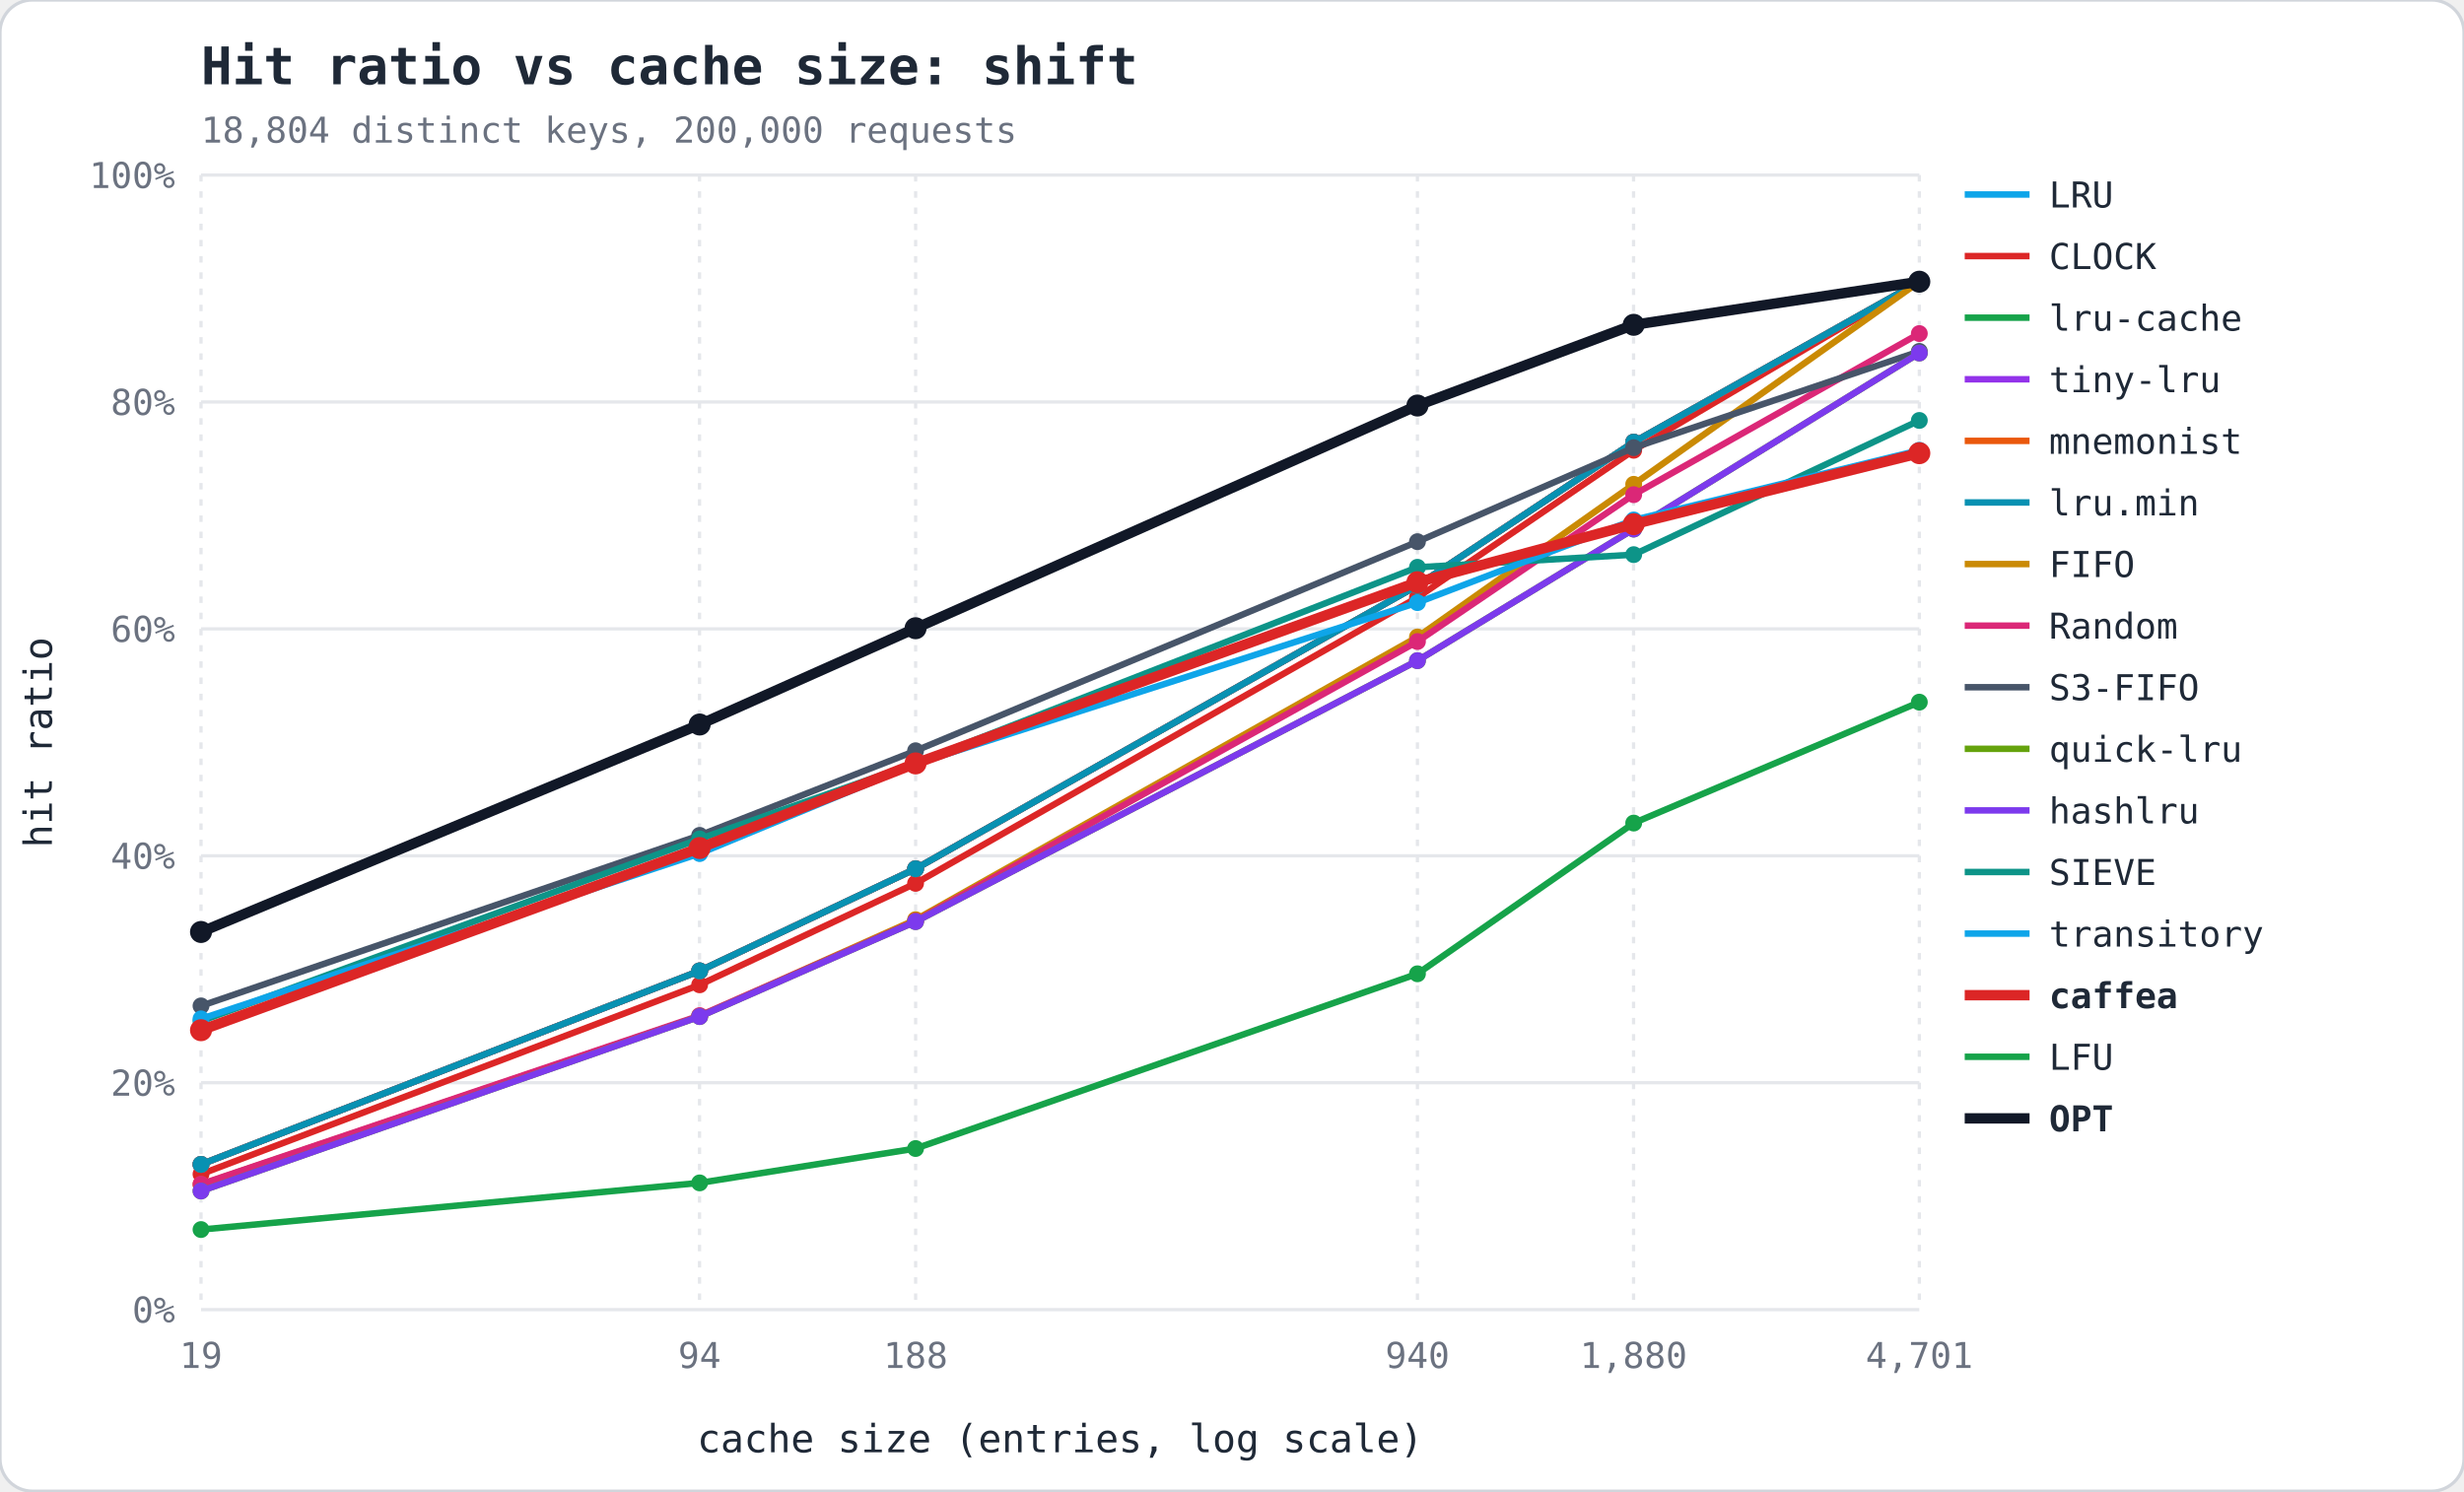
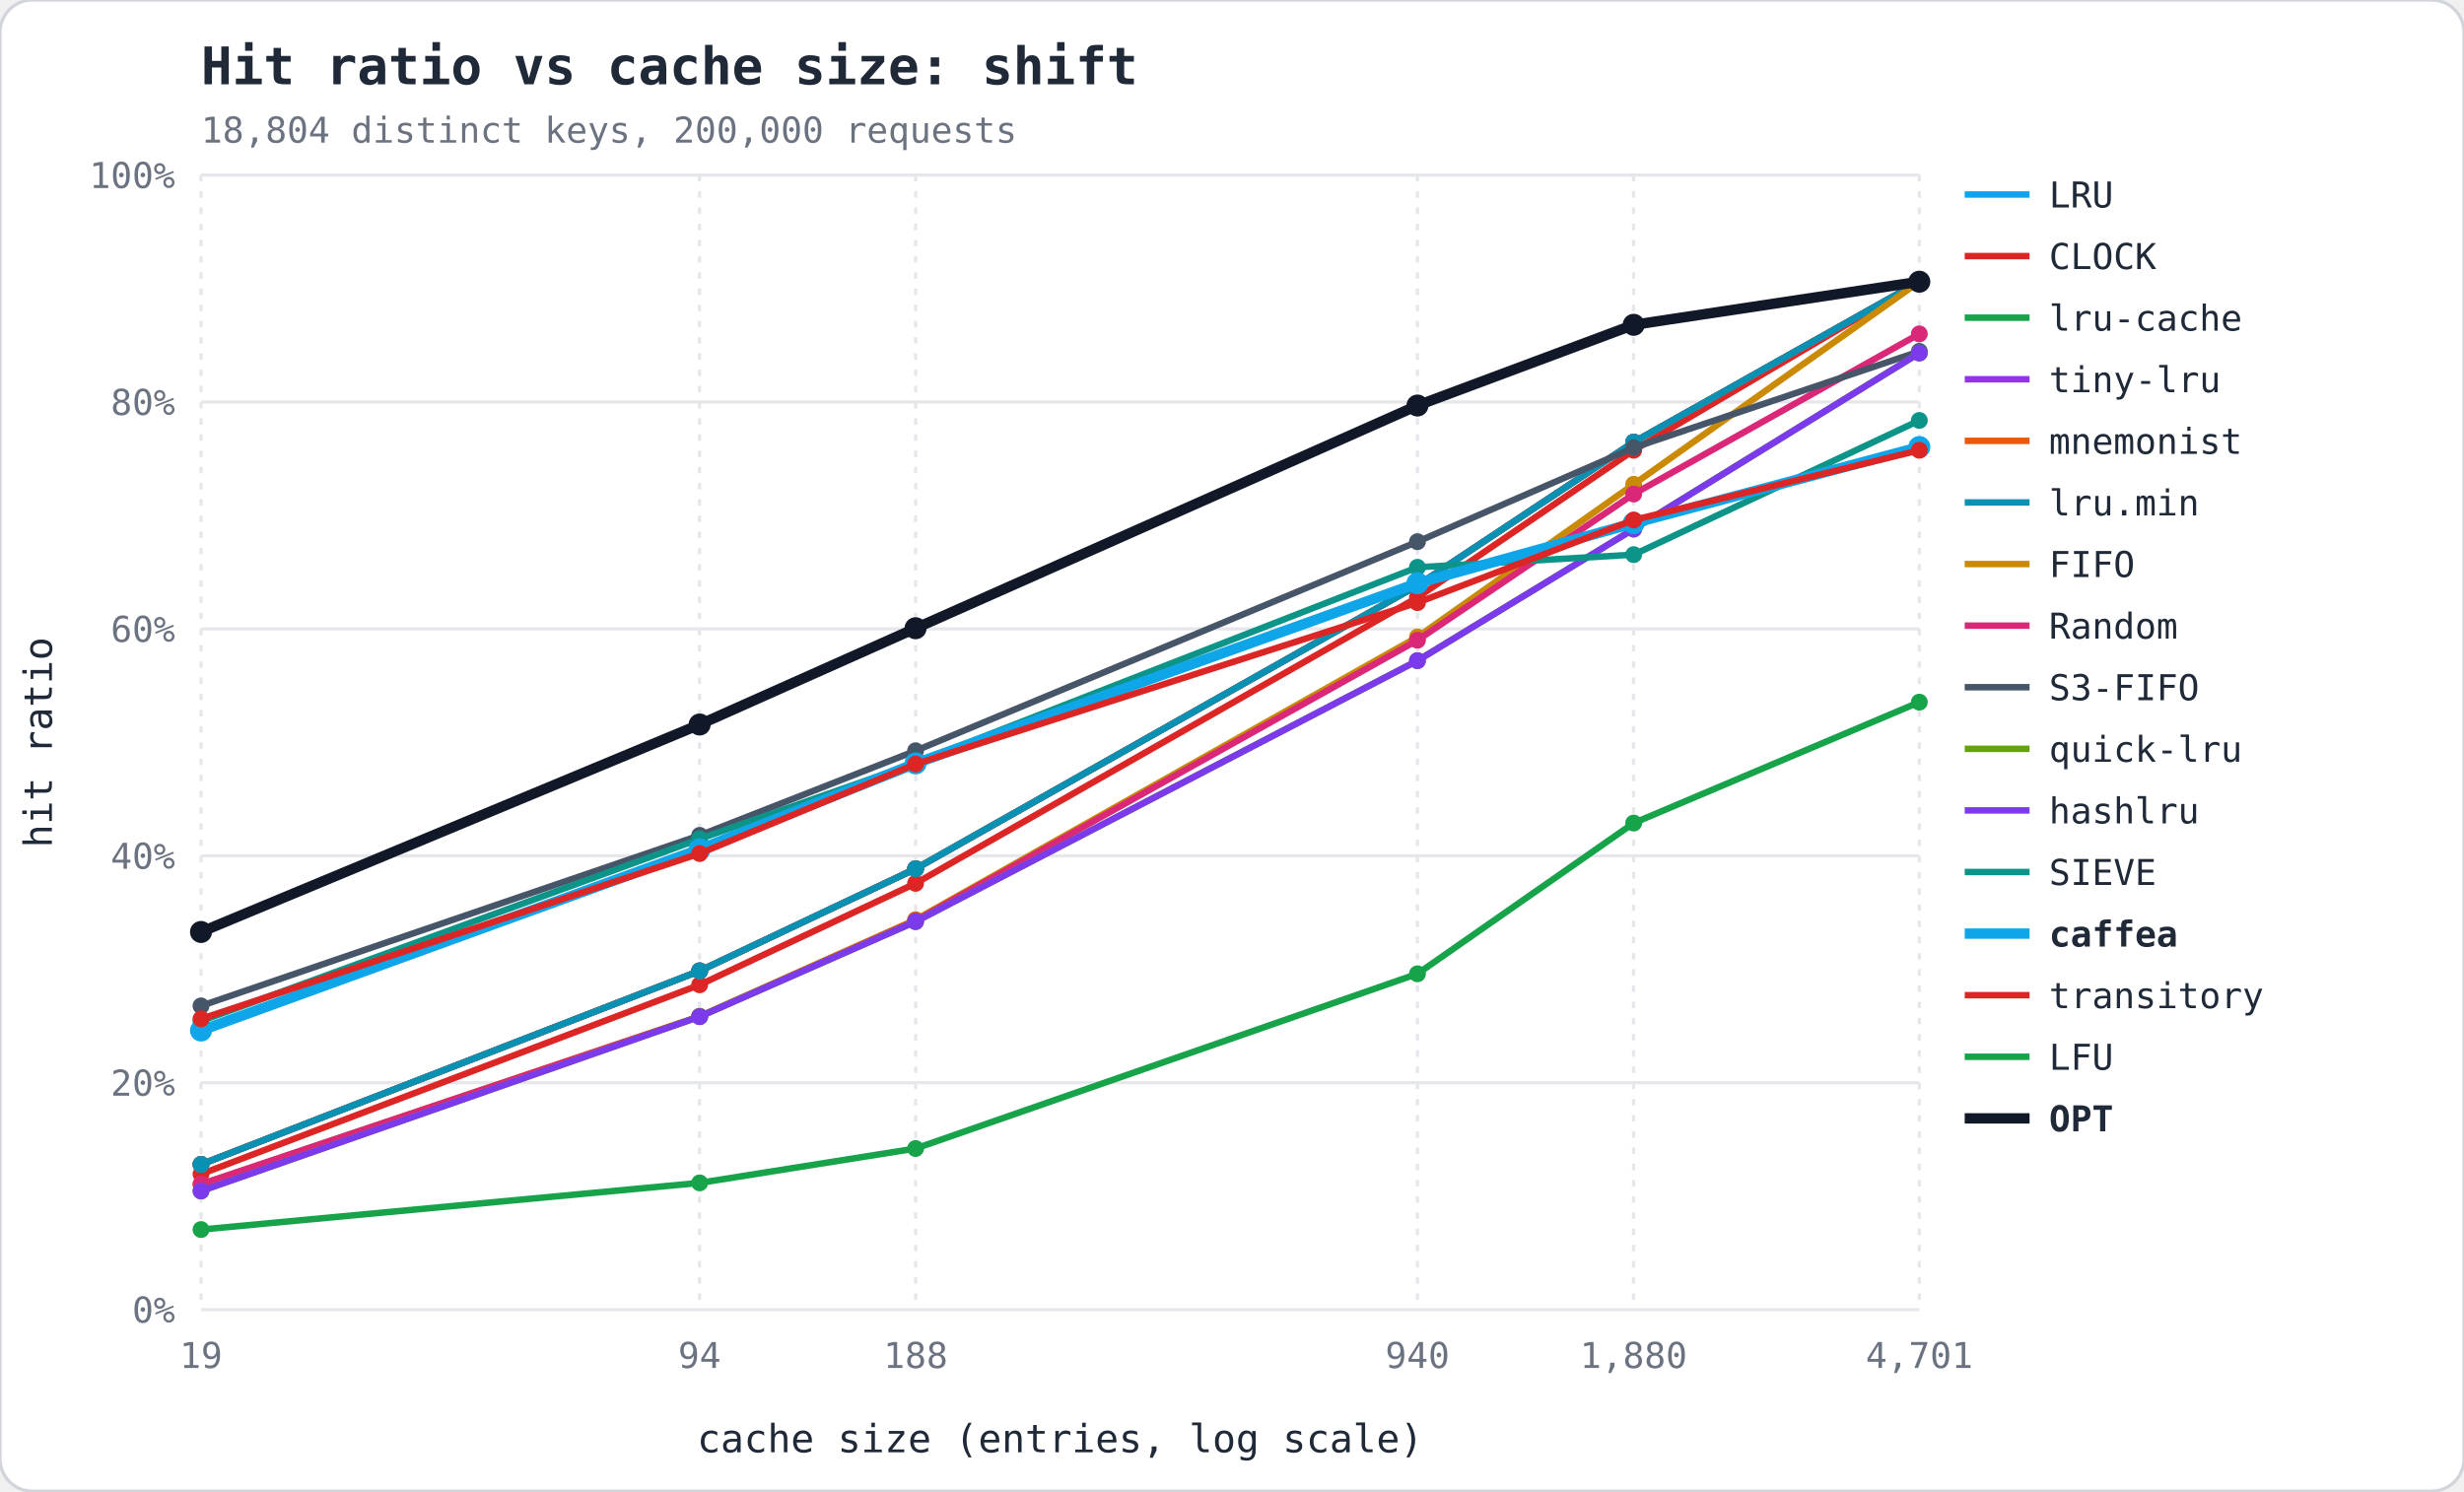
<svg xmlns="http://www.w3.org/2000/svg" viewBox="0 0 760 460" width="760" height="460" role="img">
  <rect x="0" y="0" width="760" height="460" rx="10" fill="#ffffff" stroke="#d1d5db" />
  <text x="62" y="26" font-family="ui-monospace,monospace" font-size="16" font-weight="700" fill="#1f2937">Hit ratio vs cache size: shift</text>
  <text x="62" y="44" font-family="ui-monospace,monospace" font-size="11" fill="#6b7280">18,804 distinct keys, 200,000 requests</text>
  <line x1="62" y1="404" x2="592" y2="404" stroke="#e5e7eb" />
  <text x="54" y="408" text-anchor="end" font-family="ui-monospace,monospace" font-size="11" fill="#6b7280">0%</text>
  <line x1="62" y1="334" x2="592" y2="334" stroke="#e5e7eb" />
  <text x="54" y="338" text-anchor="end" font-family="ui-monospace,monospace" font-size="11" fill="#6b7280">20%</text>
  <line x1="62" y1="264" x2="592" y2="264" stroke="#e5e7eb" />
  <text x="54" y="268" text-anchor="end" font-family="ui-monospace,monospace" font-size="11" fill="#6b7280">40%</text>
  <line x1="62" y1="194" x2="592" y2="194" stroke="#e5e7eb" />
  <text x="54" y="198" text-anchor="end" font-family="ui-monospace,monospace" font-size="11" fill="#6b7280">60%</text>
  <line x1="62" y1="124" x2="592" y2="124" stroke="#e5e7eb" />
  <text x="54" y="128" text-anchor="end" font-family="ui-monospace,monospace" font-size="11" fill="#6b7280">80%</text>
  <line x1="62" y1="54" x2="592" y2="54" stroke="#e5e7eb" />
  <text x="54" y="58" text-anchor="end" font-family="ui-monospace,monospace" font-size="11" fill="#6b7280">100%</text>
  <line x1="62" y1="54" x2="62" y2="404" stroke="#e5e7eb" stroke-dasharray="2,3" />
  <text x="62" y="422" text-anchor="middle" font-family="ui-monospace,monospace" font-size="11" fill="#6b7280">19</text>
  <line x1="215.761" y1="54" x2="215.761" y2="404" stroke="#e5e7eb" stroke-dasharray="2,3" />
  <text x="215.761" y="422" text-anchor="middle" font-family="ui-monospace,monospace" font-size="11" fill="#6b7280">94</text>
  <line x1="282.421" y1="54" x2="282.421" y2="404" stroke="#e5e7eb" stroke-dasharray="2,3" />
  <text x="282.421" y="422" text-anchor="middle" font-family="ui-monospace,monospace" font-size="11" fill="#6b7280">188</text>
  <line x1="437.2" y1="54" x2="437.2" y2="404" stroke="#e5e7eb" stroke-dasharray="2,3" />
  <text x="437.2" y="422" text-anchor="middle" font-family="ui-monospace,monospace" font-size="11" fill="#6b7280">940</text>
  <line x1="503.86" y1="54" x2="503.86" y2="404" stroke="#e5e7eb" stroke-dasharray="2,3" />
  <text x="503.86" y="422" text-anchor="middle" font-family="ui-monospace,monospace" font-size="11" fill="#6b7280">1,880</text>
  <line x1="592" y1="54" x2="592" y2="404" stroke="#e5e7eb" stroke-dasharray="2,3" />
  <text x="592" y="422" text-anchor="middle" font-family="ui-monospace,monospace" font-size="11" fill="#6b7280">4,701</text>
  <text x="327" y="448" text-anchor="middle" font-family="ui-monospace,monospace" font-size="12" fill="#1f2937">cache size (entries, log scale)</text>
  <text x="16" y="229" text-anchor="middle" font-family="ui-monospace,monospace" font-size="12" fill="#1f2937" transform="rotate(-90 16 229)">hit ratio</text>
  <polyline points="62.0,359.2 215.8,299.5 282.4,268.0 437.2,180.6 503.9,136.4 592.0,86.9" fill="none" stroke="#0ea5e9" stroke-width="2" stroke-linejoin="round" />
  <circle cx="62.0" cy="359.2" r="2.6" fill="#0ea5e9" />
  <circle cx="215.8" cy="299.5" r="2.6" fill="#0ea5e9" />
  <circle cx="282.4" cy="268.0" r="2.6" fill="#0ea5e9" />
  <circle cx="437.2" cy="180.6" r="2.6" fill="#0ea5e9" />
  <circle cx="503.9" cy="136.4" r="2.6" fill="#0ea5e9" />
  <circle cx="592.0" cy="86.9" r="2.6" fill="#0ea5e9" />
  <line x1="606" y1="60" x2="626" y2="60" stroke="#0ea5e9" stroke-width="2" />
  <text x="632" y="64" font-family="ui-monospace,monospace" font-size="11" font-weight="400" fill="#1f2937">LRU</text>
  <polyline points="62.0,362.2 215.8,303.8 282.4,272.5 437.2,184.3 503.9,138.9 592.0,86.9" fill="none" stroke="#dc2626" stroke-width="2" stroke-linejoin="round" />
  <circle cx="62.0" cy="362.2" r="2.6" fill="#dc2626" />
  <circle cx="215.8" cy="303.8" r="2.6" fill="#dc2626" />
  <circle cx="282.4" cy="272.5" r="2.6" fill="#dc2626" />
  <circle cx="437.2" cy="184.3" r="2.6" fill="#dc2626" />
  <circle cx="503.9" cy="138.9" r="2.6" fill="#dc2626" />
  <circle cx="592.0" cy="86.9" r="2.6" fill="#dc2626" />
  <line x1="606" y1="79" x2="626" y2="79" stroke="#dc2626" stroke-width="2" />
  <text x="632" y="83" font-family="ui-monospace,monospace" font-size="11" font-weight="400" fill="#1f2937">CLOCK</text>
  <polyline points="62.0,359.2 215.8,299.5 282.4,268.0 437.2,180.6 503.9,136.4 592.0,86.9" fill="none" stroke="#16a34a" stroke-width="2" stroke-linejoin="round" />
  <circle cx="62.0" cy="359.2" r="2.6" fill="#16a34a" />
  <circle cx="215.8" cy="299.5" r="2.6" fill="#16a34a" />
  <circle cx="282.4" cy="268.0" r="2.6" fill="#16a34a" />
  <circle cx="437.2" cy="180.6" r="2.6" fill="#16a34a" />
  <circle cx="503.9" cy="136.4" r="2.6" fill="#16a34a" />
  <circle cx="592.0" cy="86.9" r="2.6" fill="#16a34a" />
  <line x1="606" y1="98" x2="626" y2="98" stroke="#16a34a" stroke-width="2" />
  <text x="632" y="102" font-family="ui-monospace,monospace" font-size="11" font-weight="400" fill="#1f2937">lru-cache</text>
  <polyline points="62.0,359.2 215.8,299.5 282.4,268.0 437.2,180.6 503.9,136.4 592.0,86.9" fill="none" stroke="#9333ea" stroke-width="2" stroke-linejoin="round" />
  <circle cx="62.0" cy="359.2" r="2.6" fill="#9333ea" />
  <circle cx="215.8" cy="299.5" r="2.6" fill="#9333ea" />
  <circle cx="282.4" cy="268.0" r="2.6" fill="#9333ea" />
  <circle cx="437.2" cy="180.6" r="2.6" fill="#9333ea" />
  <circle cx="503.9" cy="136.4" r="2.6" fill="#9333ea" />
  <circle cx="592.0" cy="86.9" r="2.6" fill="#9333ea" />
  <line x1="606" y1="117" x2="626" y2="117" stroke="#9333ea" stroke-width="2" />
  <text x="632" y="121" font-family="ui-monospace,monospace" font-size="11" font-weight="400" fill="#1f2937">tiny-lru</text>
  <polyline points="62.0,359.2 215.8,299.5 282.4,268.0 437.2,180.6 503.9,136.4 592.0,86.9" fill="none" stroke="#ea580c" stroke-width="2" stroke-linejoin="round" />
  <circle cx="62.0" cy="359.2" r="2.6" fill="#ea580c" />
  <circle cx="215.8" cy="299.5" r="2.6" fill="#ea580c" />
  <circle cx="282.4" cy="268.0" r="2.6" fill="#ea580c" />
  <circle cx="437.2" cy="180.6" r="2.6" fill="#ea580c" />
  <circle cx="503.9" cy="136.4" r="2.6" fill="#ea580c" />
  <circle cx="592.0" cy="86.9" r="2.6" fill="#ea580c" />
  <line x1="606" y1="136" x2="626" y2="136" stroke="#ea580c" stroke-width="2" />
  <text x="632" y="140" font-family="ui-monospace,monospace" font-size="11" font-weight="400" fill="#1f2937">mnemonist</text>
  <polyline points="62.0,359.2 215.8,299.5 282.4,268.0 437.2,180.6 503.9,136.4 592.0,86.9" fill="none" stroke="#0891b2" stroke-width="2" stroke-linejoin="round" />
  <circle cx="62.0" cy="359.2" r="2.6" fill="#0891b2" />
  <circle cx="215.8" cy="299.5" r="2.6" fill="#0891b2" />
  <circle cx="282.4" cy="268.0" r="2.6" fill="#0891b2" />
  <circle cx="437.2" cy="180.6" r="2.6" fill="#0891b2" />
  <circle cx="503.9" cy="136.4" r="2.6" fill="#0891b2" />
  <circle cx="592.0" cy="86.9" r="2.6" fill="#0891b2" />
  <line x1="606" y1="155" x2="626" y2="155" stroke="#0891b2" stroke-width="2" />
  <text x="632" y="159" font-family="ui-monospace,monospace" font-size="11" font-weight="400" fill="#1f2937">lru.min</text>
  <polyline points="62.0,365.4 215.8,313.5 282.4,283.7 437.2,196.5 503.9,149.4 592.0,86.9" fill="none" stroke="#ca8a04" stroke-width="2" stroke-linejoin="round" />
  <circle cx="62.0" cy="365.4" r="2.6" fill="#ca8a04" />
  <circle cx="215.8" cy="313.5" r="2.6" fill="#ca8a04" />
  <circle cx="282.4" cy="283.7" r="2.6" fill="#ca8a04" />
  <circle cx="437.2" cy="196.5" r="2.6" fill="#ca8a04" />
  <circle cx="503.9" cy="149.4" r="2.6" fill="#ca8a04" />
  <circle cx="592.0" cy="86.9" r="2.6" fill="#ca8a04" />
  <line x1="606" y1="174" x2="626" y2="174" stroke="#ca8a04" stroke-width="2" />
  <text x="632" y="178" font-family="ui-monospace,monospace" font-size="11" font-weight="400" fill="#1f2937">FIFO</text>
-   <polyline points="62.0,365.3 215.8,313.3 282.4,284.1 437.2,197.9 503.9,152.6 592.0,102.9" fill="none" stroke="#db2777" stroke-width="2" stroke-linejoin="round" />
+   <polyline points="62.0,365.3 215.8,313.6 282.4,284.0 437.2,197.5 503.9,152.4 592.0,103.0" fill="none" stroke="#db2777" stroke-width="2" stroke-linejoin="round" />
  <circle cx="62.0" cy="365.3" r="2.6" fill="#db2777" />
-   <circle cx="215.8" cy="313.3" r="2.6" fill="#db2777" />
-   <circle cx="282.4" cy="284.1" r="2.6" fill="#db2777" />
-   <circle cx="437.2" cy="197.9" r="2.6" fill="#db2777" />
-   <circle cx="503.9" cy="152.6" r="2.6" fill="#db2777" />
-   <circle cx="592.0" cy="102.9" r="2.6" fill="#db2777" />
+   <circle cx="215.8" cy="313.6" r="2.6" fill="#db2777" />
+   <circle cx="282.4" cy="284.0" r="2.6" fill="#db2777" />
+   <circle cx="437.2" cy="197.5" r="2.6" fill="#db2777" />
+   <circle cx="503.9" cy="152.4" r="2.6" fill="#db2777" />
+   <circle cx="592.0" cy="103.0" r="2.6" fill="#db2777" />
  <line x1="606" y1="193" x2="626" y2="193" stroke="#db2777" stroke-width="2" />
  <text x="632" y="197" font-family="ui-monospace,monospace" font-size="11" font-weight="400" fill="#1f2937">Random</text>
  <polyline points="62.0,310.3 215.8,257.7 282.4,231.6 437.2,167.1 503.9,138.1 592.0,108.4" fill="none" stroke="#475569" stroke-width="2" stroke-linejoin="round" />
  <circle cx="62.0" cy="310.3" r="2.6" fill="#475569" />
  <circle cx="215.8" cy="257.7" r="2.6" fill="#475569" />
  <circle cx="282.4" cy="231.6" r="2.6" fill="#475569" />
  <circle cx="437.2" cy="167.1" r="2.6" fill="#475569" />
  <circle cx="503.9" cy="138.1" r="2.6" fill="#475569" />
  <circle cx="592.0" cy="108.4" r="2.6" fill="#475569" />
  <line x1="606" y1="212" x2="626" y2="212" stroke="#475569" stroke-width="2" />
  <text x="632" y="216" font-family="ui-monospace,monospace" font-size="11" font-weight="400" fill="#1f2937">S3-FIFO</text>
  <polyline points="62.0,367.4 215.8,313.6 282.4,284.3 437.2,203.8 503.9,163.2 592.0,108.9" fill="none" stroke="#65a30d" stroke-width="2" stroke-linejoin="round" />
  <circle cx="62.0" cy="367.4" r="2.6" fill="#65a30d" />
  <circle cx="215.8" cy="313.6" r="2.6" fill="#65a30d" />
  <circle cx="282.4" cy="284.3" r="2.6" fill="#65a30d" />
  <circle cx="437.2" cy="203.8" r="2.6" fill="#65a30d" />
  <circle cx="503.9" cy="163.2" r="2.6" fill="#65a30d" />
  <circle cx="592.0" cy="108.9" r="2.6" fill="#65a30d" />
  <line x1="606" y1="231" x2="626" y2="231" stroke="#65a30d" stroke-width="2" />
  <text x="632" y="235" font-family="ui-monospace,monospace" font-size="11" font-weight="400" fill="#1f2937">quick-lru</text>
  <polyline points="62.0,367.4 215.8,313.6 282.4,284.3 437.2,203.8 503.9,163.2 592.0,108.9" fill="none" stroke="#7c3aed" stroke-width="2" stroke-linejoin="round" />
  <circle cx="62.0" cy="367.4" r="2.6" fill="#7c3aed" />
  <circle cx="215.8" cy="313.6" r="2.6" fill="#7c3aed" />
  <circle cx="282.4" cy="284.3" r="2.6" fill="#7c3aed" />
  <circle cx="437.2" cy="203.8" r="2.6" fill="#7c3aed" />
  <circle cx="503.9" cy="163.2" r="2.6" fill="#7c3aed" />
  <circle cx="592.0" cy="108.9" r="2.6" fill="#7c3aed" />
  <line x1="606" y1="250" x2="626" y2="250" stroke="#7c3aed" stroke-width="2" />
  <text x="632" y="254" font-family="ui-monospace,monospace" font-size="11" font-weight="400" fill="#1f2937">hashlru</text>
  <polyline points="62.0,315.0 215.8,258.8 282.4,235.4 437.2,175.0 503.9,171.1 592.0,129.7" fill="none" stroke="#0d9488" stroke-width="2" stroke-linejoin="round" />
  <circle cx="62.0" cy="315.0" r="2.6" fill="#0d9488" />
  <circle cx="215.8" cy="258.8" r="2.6" fill="#0d9488" />
  <circle cx="282.4" cy="235.4" r="2.6" fill="#0d9488" />
  <circle cx="437.2" cy="175.0" r="2.6" fill="#0d9488" />
  <circle cx="503.9" cy="171.1" r="2.6" fill="#0d9488" />
  <circle cx="592.0" cy="129.7" r="2.6" fill="#0d9488" />
  <line x1="606" y1="269" x2="626" y2="269" stroke="#0d9488" stroke-width="2" />
  <text x="632" y="273" font-family="ui-monospace,monospace" font-size="11" font-weight="400" fill="#1f2937">SIEVE</text>
-   <polyline points="62.0,314.3 215.8,263.3 282.4,235.7 437.2,185.9 503.9,160.4 592.0,138.9" fill="none" stroke="#0ea5e9" stroke-width="2" stroke-linejoin="round" />
-   <circle cx="62.0" cy="314.3" r="2.6" fill="#0ea5e9" />
-   <circle cx="215.8" cy="263.3" r="2.6" fill="#0ea5e9" />
-   <circle cx="282.4" cy="235.7" r="2.6" fill="#0ea5e9" />
-   <circle cx="437.2" cy="185.9" r="2.6" fill="#0ea5e9" />
-   <circle cx="503.9" cy="160.4" r="2.6" fill="#0ea5e9" />
-   <circle cx="592.0" cy="138.9" r="2.6" fill="#0ea5e9" />
-   <line x1="606" y1="288" x2="626" y2="288" stroke="#0ea5e9" stroke-width="2" />
-   <text x="632" y="292" font-family="ui-monospace,monospace" font-size="11" font-weight="400" fill="#1f2937">transitory</text>
-   <polyline points="62.0,317.8 215.8,261.6 282.4,235.5 437.2,179.6 503.9,161.7 592.0,139.8" fill="none" stroke="#dc2626" stroke-width="3.2" stroke-linejoin="round" />
-   <circle cx="62.0" cy="317.8" r="3.4" fill="#dc2626" />
-   <circle cx="215.8" cy="261.6" r="3.4" fill="#dc2626" />
-   <circle cx="282.4" cy="235.5" r="3.4" fill="#dc2626" />
-   <circle cx="437.2" cy="179.6" r="3.4" fill="#dc2626" />
-   <circle cx="503.9" cy="161.7" r="3.4" fill="#dc2626" />
-   <circle cx="592.0" cy="139.8" r="3.4" fill="#dc2626" />
-   <line x1="606" y1="307" x2="626" y2="307" stroke="#dc2626" stroke-width="3.2" />
-   <text x="632" y="311" font-family="ui-monospace,monospace" font-size="11" font-weight="700" fill="#1f2937">caffea</text>
+   <polyline points="62.0,317.9 215.8,262.0 282.4,235.5 437.2,179.9 503.9,161.4 592.0,137.9" fill="none" stroke="#0ea5e9" stroke-width="3.2" stroke-linejoin="round" />
+   <circle cx="62.0" cy="317.9" r="3.4" fill="#0ea5e9" />
+   <circle cx="215.8" cy="262.0" r="3.4" fill="#0ea5e9" />
+   <circle cx="282.4" cy="235.5" r="3.4" fill="#0ea5e9" />
+   <circle cx="437.2" cy="179.9" r="3.4" fill="#0ea5e9" />
+   <circle cx="503.9" cy="161.4" r="3.4" fill="#0ea5e9" />
+   <circle cx="592.0" cy="137.9" r="3.4" fill="#0ea5e9" />
+   <line x1="606" y1="288" x2="626" y2="288" stroke="#0ea5e9" stroke-width="3.2" />
+   <text x="632" y="292" font-family="ui-monospace,monospace" font-size="11" font-weight="700" fill="#1f2937">caffea</text>
+   <polyline points="62.0,314.3 215.8,263.3 282.4,235.7 437.2,185.9 503.9,160.4 592.0,138.9" fill="none" stroke="#dc2626" stroke-width="2" stroke-linejoin="round" />
+   <circle cx="62.0" cy="314.3" r="2.6" fill="#dc2626" />
+   <circle cx="215.8" cy="263.3" r="2.6" fill="#dc2626" />
+   <circle cx="282.4" cy="235.7" r="2.6" fill="#dc2626" />
+   <circle cx="437.2" cy="185.9" r="2.6" fill="#dc2626" />
+   <circle cx="503.9" cy="160.4" r="2.6" fill="#dc2626" />
+   <circle cx="592.0" cy="138.9" r="2.6" fill="#dc2626" />
+   <line x1="606" y1="307" x2="626" y2="307" stroke="#dc2626" stroke-width="2" />
+   <text x="632" y="311" font-family="ui-monospace,monospace" font-size="11" font-weight="400" fill="#1f2937">transitory</text>
  <polyline points="62.0,379.3 215.8,364.9 282.4,354.3 437.2,300.4 503.9,253.9 592.0,216.6" fill="none" stroke="#16a34a" stroke-width="2" stroke-linejoin="round" />
  <circle cx="62.0" cy="379.3" r="2.6" fill="#16a34a" />
  <circle cx="215.8" cy="364.9" r="2.6" fill="#16a34a" />
  <circle cx="282.4" cy="354.3" r="2.6" fill="#16a34a" />
  <circle cx="437.2" cy="300.4" r="2.6" fill="#16a34a" />
  <circle cx="503.9" cy="253.9" r="2.6" fill="#16a34a" />
  <circle cx="592.0" cy="216.6" r="2.6" fill="#16a34a" />
  <line x1="606" y1="326" x2="626" y2="326" stroke="#16a34a" stroke-width="2" />
  <text x="632" y="330" font-family="ui-monospace,monospace" font-size="11" font-weight="400" fill="#1f2937">LFU</text>
  <polyline points="62.0,287.5 215.8,223.5 282.4,193.8 437.2,125.1 503.9,100.2 592.0,86.9" fill="none" stroke="#111827" stroke-width="3.2" stroke-linejoin="round" />
  <circle cx="62.0" cy="287.5" r="3.4" fill="#111827" />
  <circle cx="215.8" cy="223.5" r="3.4" fill="#111827" />
  <circle cx="282.4" cy="193.8" r="3.4" fill="#111827" />
  <circle cx="437.2" cy="125.1" r="3.4" fill="#111827" />
  <circle cx="503.9" cy="100.2" r="3.4" fill="#111827" />
  <circle cx="592.0" cy="86.9" r="3.4" fill="#111827" />
  <line x1="606" y1="345" x2="626" y2="345" stroke="#111827" stroke-width="3.2" />
  <text x="632" y="349" font-family="ui-monospace,monospace" font-size="11" font-weight="700" fill="#1f2937">OPT</text>
</svg>
